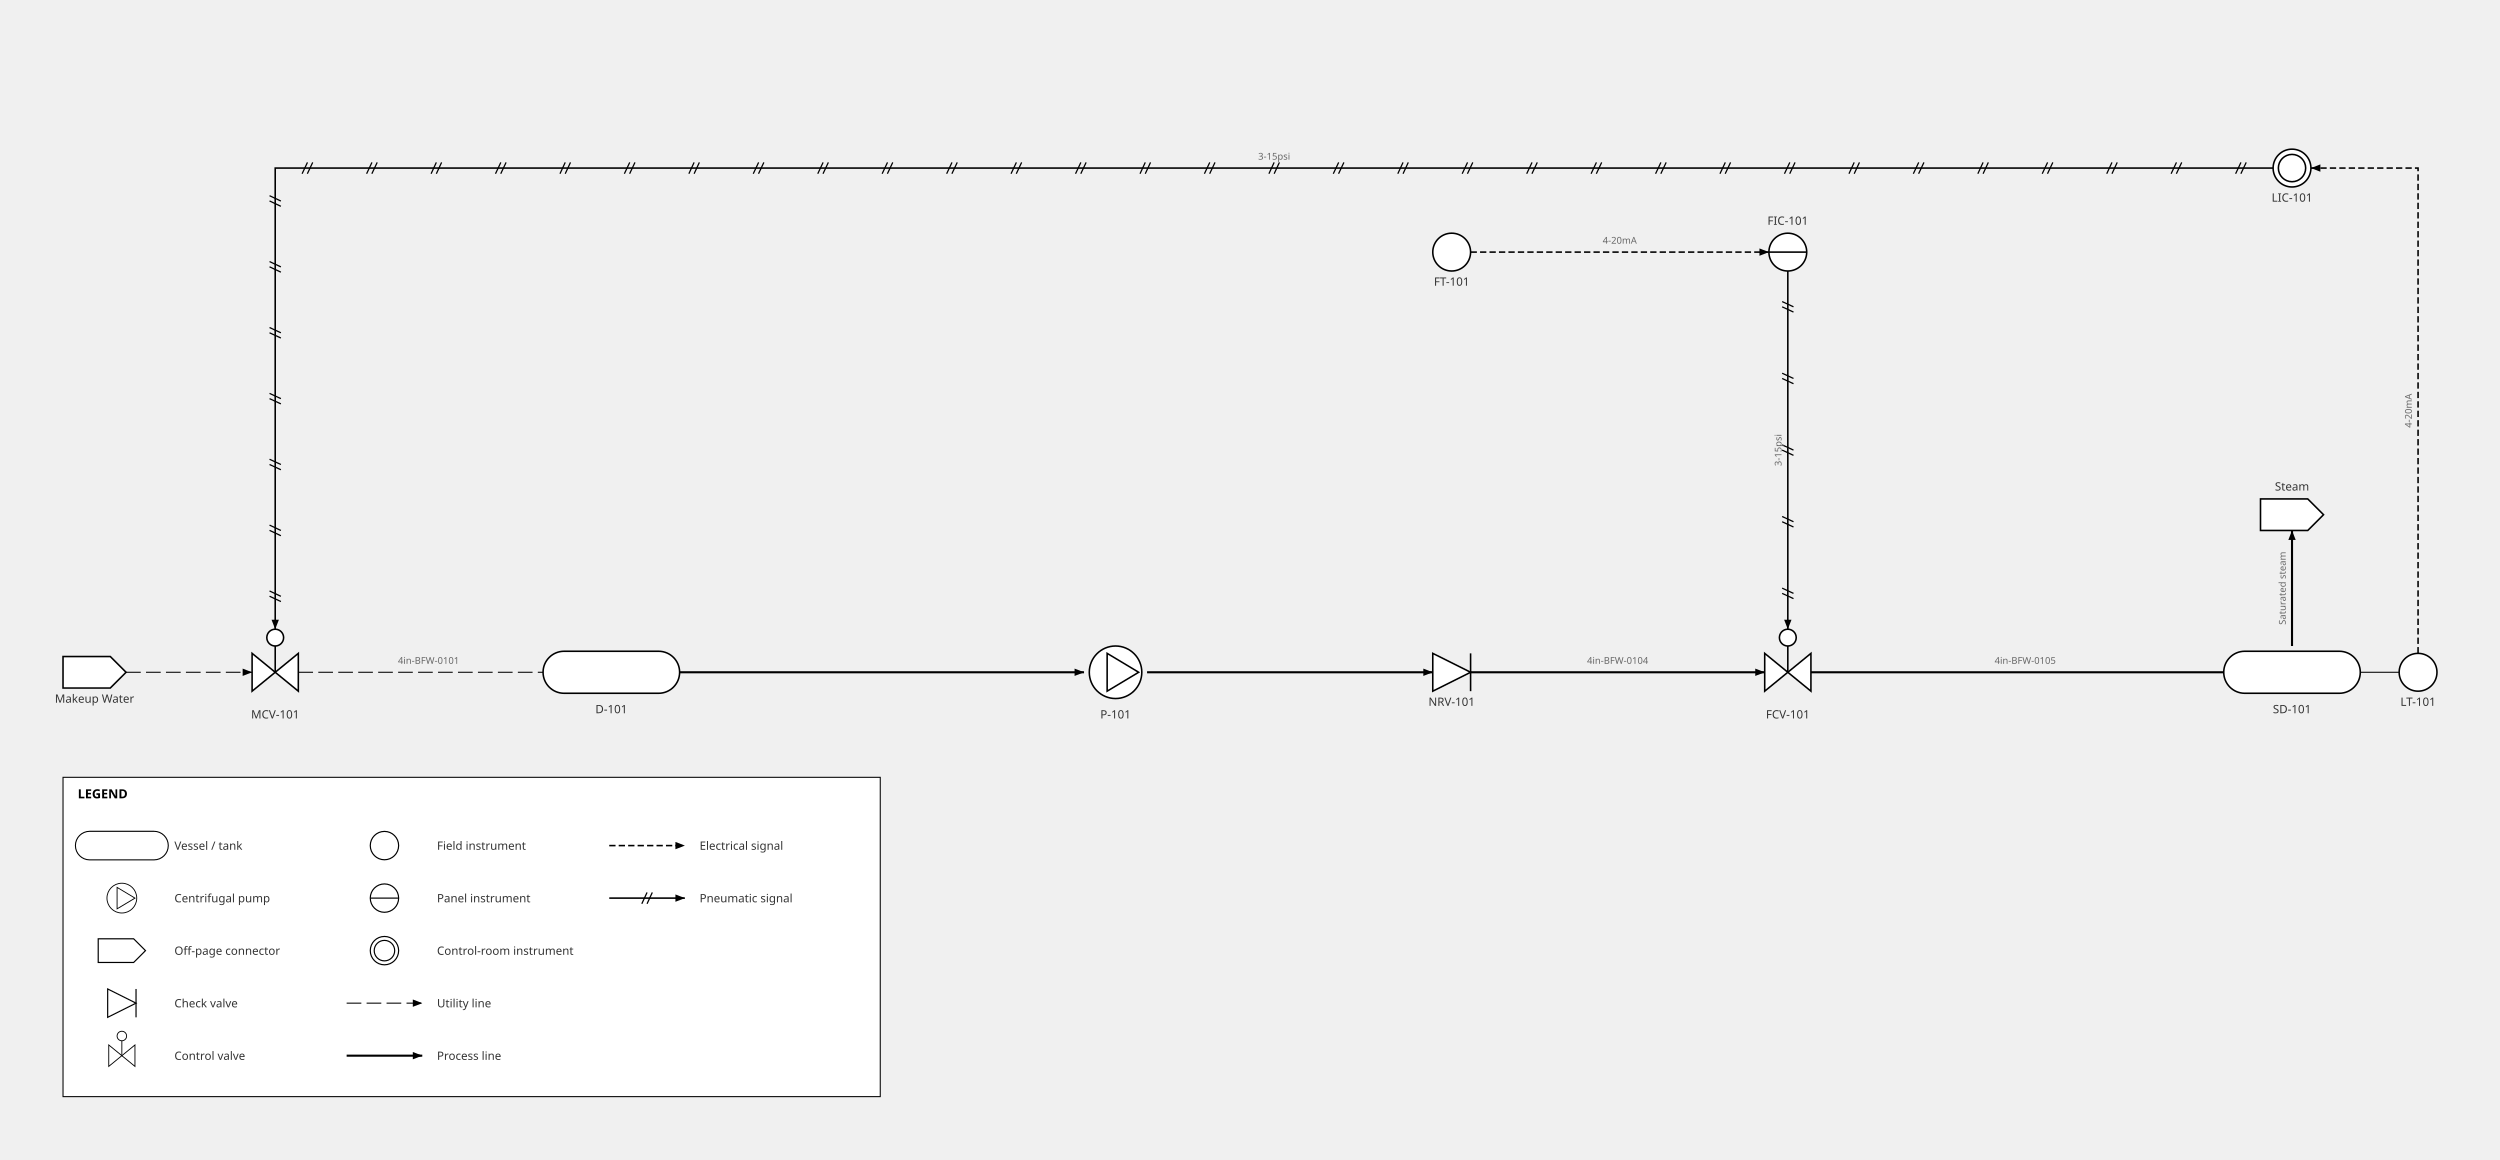
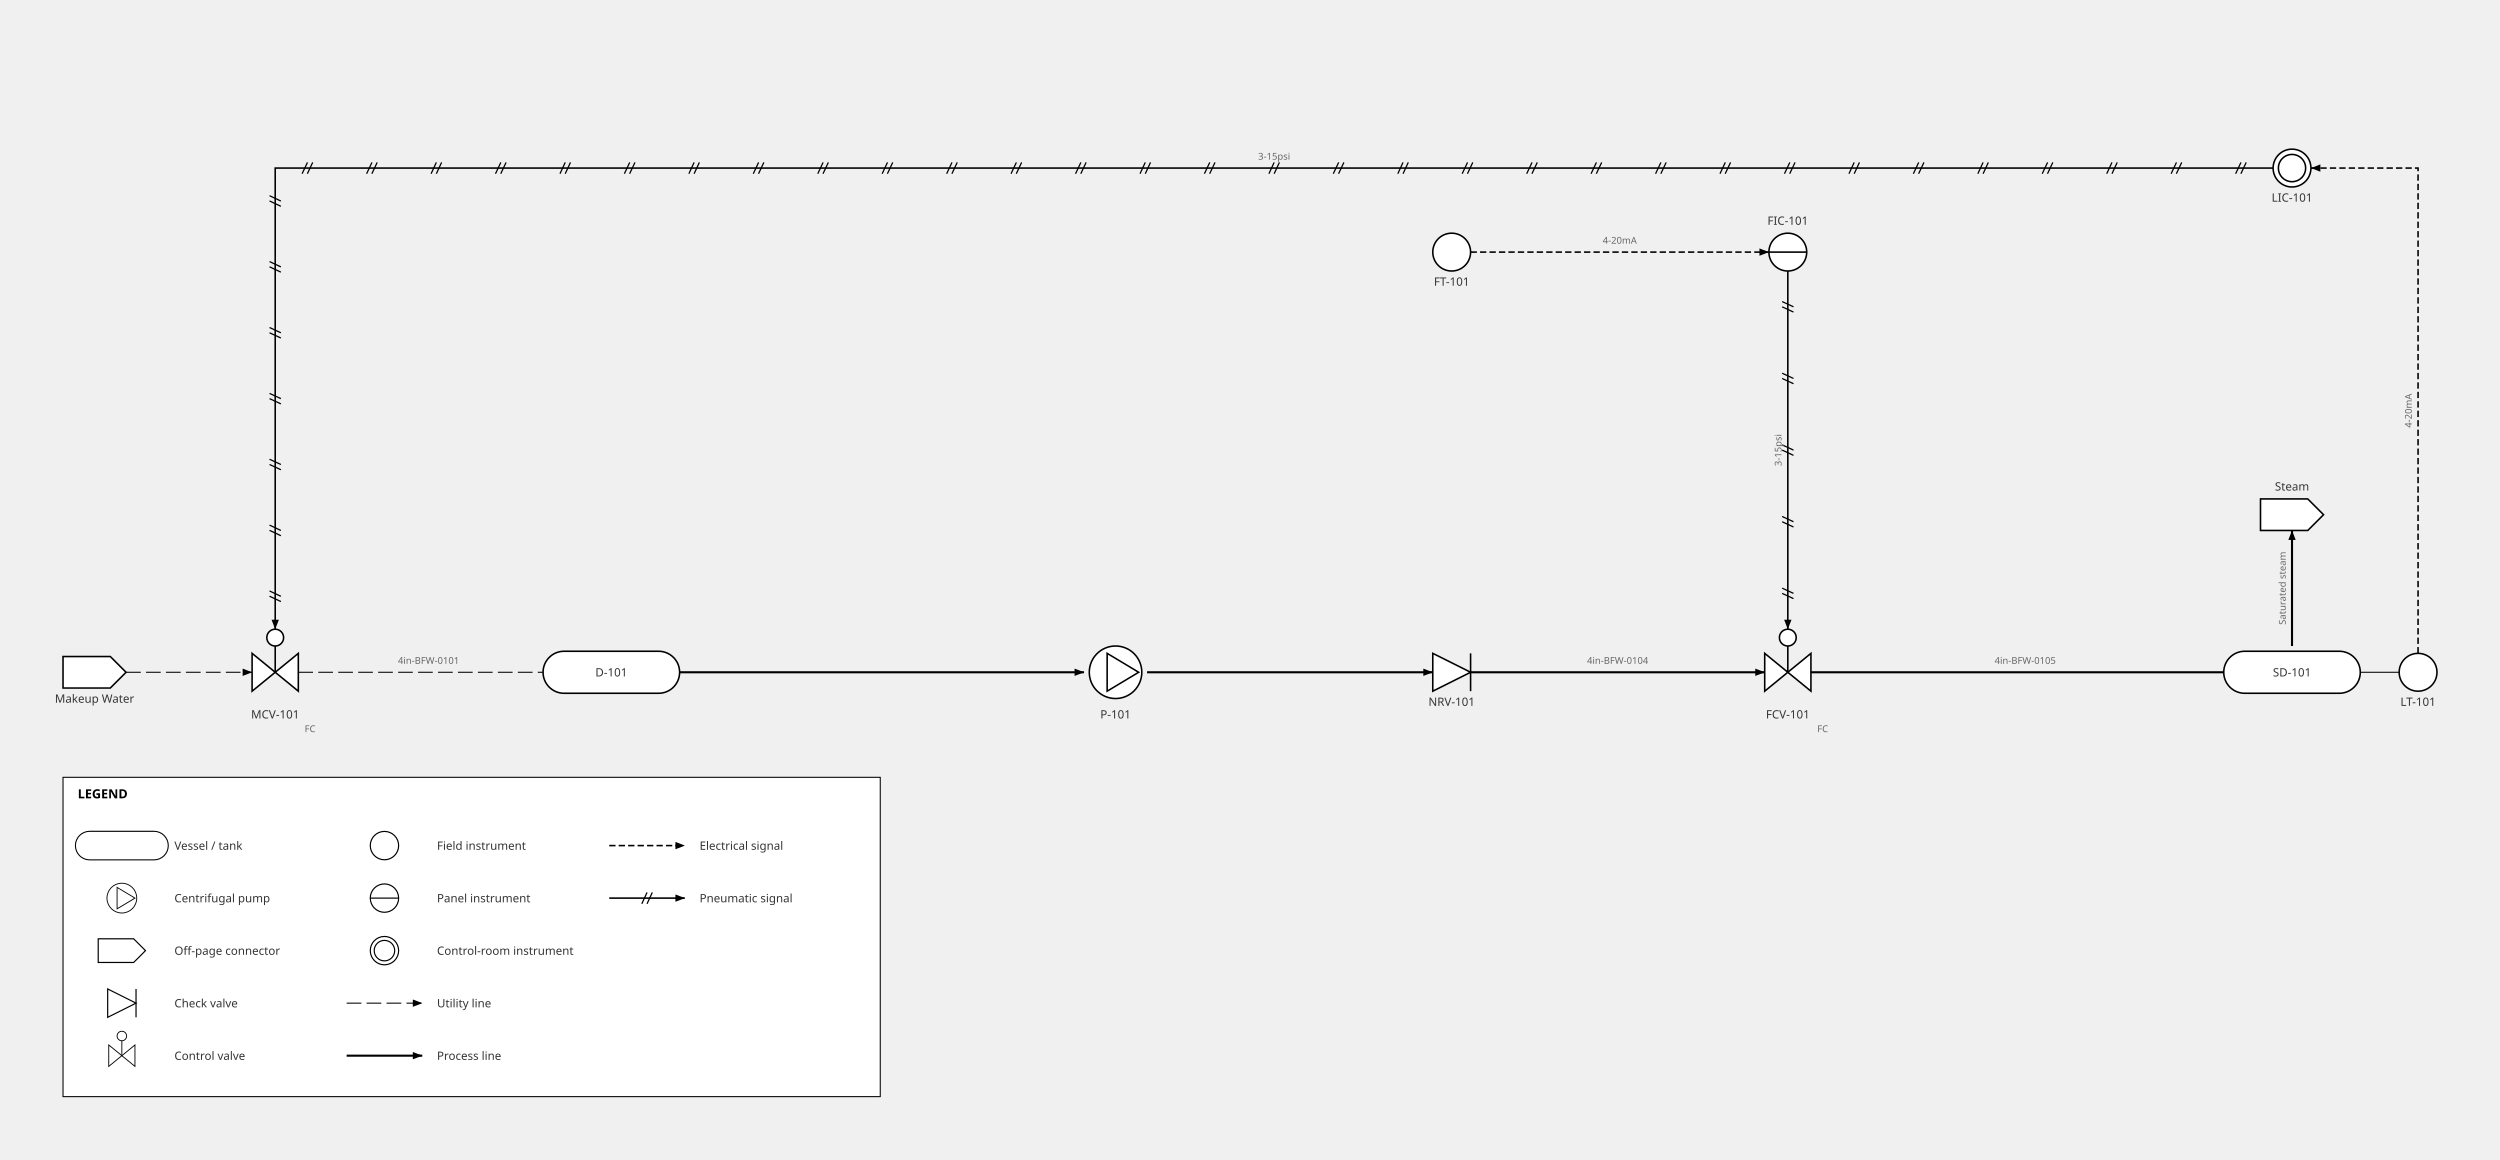
<svg xmlns="http://www.w3.org/2000/svg" xmlns:xlink="http://www.w3.org/1999/xlink" width="2380" height="1104" viewBox="0 0 2380 1104">
  <defs>
    <style>

    .equipment { fill: white; stroke: black; stroke-width: 1.5; }
    .valve { fill: white; stroke: black; stroke-width: 1.5; }
    .instrument { fill: white; stroke: black; stroke-width: 1.5; }
    .junction { fill: black; stroke: none; }
    .label { font-family: sans-serif; font-size: 11px; text-anchor: middle; fill: #333; }
    .line-label { font-family: sans-serif; font-size: 9px; text-anchor: middle; fill: #666; }
    .note { font-family: sans-serif; font-size: 11px; fill: #555; font-style: italic; }
    .line-process { fill: none; stroke: black; stroke-width: 2; }
    .line-utility { fill: none; stroke: black; stroke-width: 1; stroke-dasharray: 14,5; }
    .line-drain { fill: none; stroke: black; stroke-width: 1; stroke-dasharray: 9,3,1.5,3; }
    .line-vent { fill: none; stroke: black; stroke-width: 1; stroke-dasharray: 1.5,4; stroke-linecap: round; }
    .line-attach { fill: none; stroke: black; stroke-width: 1; }
    .signal-electrical { fill: none; stroke: black; stroke-width: 1.5; stroke-dasharray: 6,3; }
    .signal-pneumatic { fill: none; stroke: black; stroke-width: 1.5; }
    .signal-hydraulic { fill: none; stroke: black; stroke-width: 1.5; stroke-dasharray: 10,2,1,2; }
    .signal-digital { fill: none; stroke: black; stroke-width: 1.5; stroke-dasharray: 6,2,1,2; }
    </style>
    <g id="sym-vessel">
      <path d="M -45 -20 A 20 20 0 0 0 -45 20 L 45 20 A 20 20 0 0 0 45 -20 Z" fill="white" stroke="black" stroke-width="1.5" />
    </g>
    <g id="sym-pump">
      <circle cx="0.0" cy="0.0" r="25.0" fill="white" stroke="black" stroke-width="1.5" />
      <path d="M -8 -18 L 22 0 L -8 18 Z" fill="white" stroke="black" stroke-width="1.5" />
    </g>
    <g id="sym-connector">
      <path d="M -30 -15 L 15 -15 L 30 0 L 15 15 L -30 15 Z" fill="white" stroke="black" stroke-width="1.5" />
    </g>
    <g id="sym-check_valve">
      <path d="M -18 -18 L 18 0 L -18 18 Z" fill="white" stroke="black" stroke-width="1.5" />
      <line x1="18.0" y1="-18.0" x2="18.0" y2="18.0" fill="none" stroke="black" stroke-width="1.5" />
    </g>
    <g id="sym-control_valve">
      <path d="M -22 -18 L 0 0 L -22 18 Z M 22 -18 L 0 0 L 22 18 Z" fill="white" stroke="black" stroke-width="1.5" />
      <line x1="0.0" y1="0.0" x2="0.0" y2="-26.0" fill="none" stroke="black" stroke-width="1.5" />
      <circle cx="0.0" cy="-33.0" r="8.0" fill="white" stroke="black" stroke-width="1.5" />
    </g>
    <g id="sym-instr_field">
      <circle cx="0.0" cy="0.0" r="18.0" fill="white" stroke="black" stroke-width="1.5" />
    </g>
    <g id="sym-instr_panel">
      <circle cx="0.0" cy="0.0" r="18.0" fill="white" stroke="black" stroke-width="1.5" />
      <line x1="-18.0" y1="0.0" x2="18.0" y2="0.0" fill="none" stroke="black" stroke-width="1.5" />
    </g>
    <g id="sym-instr_control_room">
      <circle cx="0.0" cy="0.0" r="18.0" fill="white" stroke="black" stroke-width="1.5" />
      <circle cx="0.0" cy="0.0" r="13.0" fill="white" stroke="black" stroke-width="1.5" />
    </g>
  </defs>
  <g id="lines">
    <polyline points="120.0,640.0 240.0,640.0" class="line-utility" fill="none" stroke="black" stroke-width="1" stroke-dasharray="14,5" />
    <path d="M 0 0 L -9 -3.5 L -9 3.5 Z" fill="black" stroke="none" transform="translate(240.0,640.0) rotate(0.0)" />
    <polyline points="284.0,640.0 532.0,640.0" class="line-utility" fill="none" stroke="black" stroke-width="1" stroke-dasharray="14,5" />
    <path d="M 0 0 L -9 -3.5 L -9 3.5 Z" fill="black" stroke="none" transform="translate(532.0,640.0) rotate(0.0)" />
    <polyline points="632.0,640.0 1032.0,640.0" class="line-process" fill="none" stroke="black" stroke-width="2" />
    <path d="M 0 0 L -9 -3.5 L -9 3.5 Z" fill="black" stroke="none" transform="translate(1032.0,640.0) rotate(0.0)" />
    <polyline points="1092.0,640.0 1364.0,640.0" class="line-process" fill="none" stroke="black" stroke-width="2" />
    <path d="M 0 0 L -9 -3.5 L -9 3.5 Z" fill="black" stroke="none" transform="translate(1364.0,640.0) rotate(0.0)" />
    <polyline points="1400.0,640.0 1680.0,640.0" class="line-process" fill="none" stroke="black" stroke-width="2" />
    <path d="M 0 0 L -9 -3.5 L -9 3.5 Z" fill="black" stroke="none" transform="translate(1680.0,640.0) rotate(0.0)" />
    <polyline points="1724.0,640.0 2132.0,640.0" class="line-process" fill="none" stroke="black" stroke-width="2" />
    <path d="M 0 0 L -9 -3.5 L -9 3.5 Z" fill="black" stroke="none" transform="translate(2132.0,640.0) rotate(0.0)" />
    <polyline points="2182.0,615.0 2182.0,505.0" class="line-process" fill="none" stroke="black" stroke-width="2" />
    <path d="M 0 0 L -9 -3.5 L -9 3.5 Z" fill="black" stroke="none" transform="translate(2182.0,505.0) rotate(-90.0)" />
    <polyline points="2284.0,640.0 2232.0,640.0" class="line-attach" fill="none" stroke="black" stroke-width="1" />
  </g>
  <g id="signals">
    <polyline points="1400.0,240.0 1684.0,240.0" class="signal-electrical" fill="none" stroke="black" stroke-width="1.5" stroke-dasharray="6,3" />
    <path d="M 0 0 L -9 -3.5 L -9 3.5 Z" fill="black" stroke="none" transform="translate(1684.0,240.0) rotate(0.0)" />
    <polyline points="1702.0,258.0 1702.0,599.0" class="signal-pneumatic" fill="none" stroke="black" stroke-width="1.5" />
    <path d="M 1696.6 287.1 L 1707.4 292.1 M 1696.6 292.1 L 1707.4 297.1 M 1696.6 355.3 L 1707.4 360.3 M 1696.6 360.3 L 1707.4 365.3 M 1696.6 423.5 L 1707.4 428.5 M 1696.6 428.5 L 1707.4 433.5 M 1696.6 491.7 L 1707.4 496.7 M 1696.6 496.7 L 1707.4 501.7 M 1696.6 559.9 L 1707.4 564.9 M 1696.6 564.9 L 1707.4 569.9" fill="none" stroke="black" stroke-width="1.2" />
    <path d="M 0 0 L -9 -3.5 L -9 3.5 Z" fill="black" stroke="none" transform="translate(1702.0,599.0) rotate(90.0)" />
    <polyline points="2302.0,622.0 2302.0,160.0 2200.0,160.0" class="signal-electrical" fill="none" stroke="black" stroke-width="1.5" stroke-dasharray="6,3" />
    <path d="M 0 0 L -9 -3.5 L -9 3.5 Z" fill="black" stroke="none" transform="translate(2200.0,160.0) rotate(180.0)" />
    <polyline points="2164.0,160.0 262.0,160.0 262.0,599.0" class="signal-pneumatic" fill="none" stroke="black" stroke-width="1.5" />
    <path d="M 2138.4 154.6 L 2133.3 165.4 M 2133.4 154.6 L 2128.3 165.4 M 2077.0 154.6 L 2071.9 165.4 M 2072.0 154.6 L 2066.9 165.4 M 2015.6 154.6 L 2010.6 165.4 M 2010.6 154.6 L 2005.6 165.4 M 1954.3 154.6 L 1949.2 165.4 M 1949.3 154.6 L 1944.2 165.4 M 1892.9 154.6 L 1887.9 165.4 M 1887.9 154.6 L 1882.9 165.4 M 1831.6 154.6 L 1826.5 165.4 M 1826.6 154.6 L 1821.5 165.4 M 1770.2 154.6 L 1765.2 165.4 M 1765.2 154.6 L 1760.2 165.4 M 1708.9 154.6 L 1703.8 165.4 M 1703.9 154.6 L 1698.8 165.4 M 1647.5 154.6 L 1642.4 165.4 M 1642.5 154.6 L 1637.4 165.4 M 1586.2 154.6 L 1581.1 165.4 M 1581.2 154.6 L 1576.1 165.4 M 1524.8 154.6 L 1519.7 165.4 M 1519.8 154.6 L 1514.7 165.4 M 1463.5 154.6 L 1458.4 165.4 M 1458.5 154.6 L 1453.4 165.4 M 1402.1 154.6 L 1397.0 165.4 M 1397.1 154.6 L 1392.0 165.4 M 1340.7 154.6 L 1335.7 165.4 M 1335.7 154.6 L 1330.7 165.4 M 1279.4 154.6 L 1274.3 165.4 M 1274.4 154.6 L 1269.3 165.4 M 1218.0 154.6 L 1213.0 165.4 M 1213.0 154.6 L 1208.0 165.4 M 1156.7 154.6 L 1151.6 165.4 M 1151.7 154.6 L 1146.6 165.4 M 1095.3 154.6 L 1090.3 165.4 M 1090.3 154.6 L 1085.3 165.4 M 1034.0 154.6 L 1028.9 165.4 M 1029.0 154.6 L 1023.9 165.4 M 972.6 154.6 L 967.5 165.4 M 967.6 154.6 L 962.5 165.4 M 911.3 154.6 L 906.2 165.4 M 906.3 154.6 L 901.2 165.4 M 849.9 154.6 L 844.8 165.4 M 844.9 154.6 L 839.8 165.4 M 788.6 154.6 L 783.5 165.4 M 783.6 154.6 L 778.5 165.4 M 727.2 154.6 L 722.1 165.4 M 722.2 154.6 L 717.1 165.4 M 665.8 154.6 L 660.8 165.4 M 660.8 154.6 L 655.8 165.4 M 604.5 154.6 L 599.4 165.4 M 599.5 154.6 L 594.4 165.4 M 543.1 154.6 L 538.1 165.4 M 538.1 154.6 L 533.1 165.4 M 481.8 154.6 L 476.7 165.4 M 476.8 154.6 L 471.7 165.4 M 420.4 154.6 L 415.4 165.4 M 415.4 154.6 L 410.4 165.4 M 359.1 154.6 L 354.0 165.4 M 354.1 154.6 L 349.0 165.4 M 297.7 154.6 L 292.6 165.4 M 292.7 154.6 L 287.6 165.4 M 256.6 186.3 L 267.4 191.4 M 256.6 191.3 L 267.4 196.4 M 256.6 249.0 L 267.4 254.1 M 256.6 254.0 L 267.4 259.1 M 256.6 311.8 L 267.4 316.8 M 256.6 316.8 L 267.4 321.8 M 256.6 374.5 L 267.4 379.5 M 256.6 379.5 L 267.4 384.5 M 256.6 437.2 L 267.4 442.2 M 256.6 442.2 L 267.4 447.2 M 256.6 499.9 L 267.4 505.0 M 256.6 504.9 L 267.4 510.0 M 256.6 562.6 L 267.4 567.7 M 256.6 567.6 L 267.4 572.7" fill="none" stroke="black" stroke-width="1.2" />
    <path d="M 0 0 L -9 -3.5 L -9 3.5 Z" fill="black" stroke="none" transform="translate(262.0,599.0) rotate(90.0)" />
  </g>
  <g id="symbols">
    <use id="D101" href="#sym-vessel" xlink:href="#sym-vessel" class="equipment" transform="translate(582.0,640.0)" />
    <use id="P101" href="#sym-pump" xlink:href="#sym-pump" class="equipment" transform="translate(1062.0,640.0)" />
    <use id="NRV101" href="#sym-check_valve" xlink:href="#sym-check_valve" class="valve" transform="translate(1382.0,640.0)" />
    <use id="FCV101" href="#sym-control_valve" xlink:href="#sym-control_valve" class="valve" transform="translate(1702.0,640.0)" />
    <use id="SD101" href="#sym-vessel" xlink:href="#sym-vessel" class="equipment" transform="translate(2182.0,640.0)" />
    <use id="STEAM" href="#sym-connector" xlink:href="#sym-connector" class="equipment" transform="translate(2182.0,490.0)" />
    <use id="MAKEUP" href="#sym-connector" xlink:href="#sym-connector" class="equipment" transform="translate(90.0,640.0)" />
    <use id="MCV101" href="#sym-control_valve" xlink:href="#sym-control_valve" class="valve" transform="translate(262.0,640.0)" />
    <use id="FT101" href="#sym-instr_field" xlink:href="#sym-instr_field" class="instrument" transform="translate(1382.0,240.0)" />
    <use id="FIC101" href="#sym-instr_panel" xlink:href="#sym-instr_panel" class="instrument" transform="translate(1702.0,240.0)" />
    <use id="LT101" href="#sym-instr_field" xlink:href="#sym-instr_field" class="instrument" transform="translate(2302.0,640.0)" />
    <use id="LIC101" href="#sym-instr_control_room" xlink:href="#sym-instr_control_room" class="instrument" transform="translate(2182.0,160.0)" />
  </g>
  <g id="labels">
-     <text x="582.0" y="679.0" class="label">D-101</text>
+     <text x="582.0" y="644.0" class="label">D-101</text>
    <text x="1062.0" y="684.0" class="label">P-101</text>
    <text x="1382.0" y="672.0" class="label">NRV-101</text>
    <text x="1702.0" y="684.0" class="label">FCV-101</text>
-     <text x="2182.0" y="679.0" class="label">SD-101</text>
+     <text x="1730.0" y="697.0" class="line-label" style="text-anchor:start">FC</text>
+     <text x="2182.0" y="644.0" class="label">SD-101</text>
    <text x="2182.0" y="467.0" class="label">Steam</text>
    <text x="90.0" y="669.0" class="label">Makeup Water</text>
    <text x="262.0" y="684.0" class="label">MCV-101</text>
+     <text x="290.0" y="697.0" class="line-label" style="text-anchor:start">FC</text>
    <text x="1382.0" y="272.0" class="label">FT-101</text>
    <text x="1702.0" y="214.0" class="label">FIC-101</text>
    <text x="2302.0" y="672.0" class="label">LT-101</text>
    <text x="2182.0" y="192.0" class="label">LIC-101</text>
    <text x="408.0" y="632.0" class="line-label">4in-BFW-0101</text>
    <text x="1540.0" y="632.0" class="line-label">4in-BFW-0104</text>
    <text x="1928.0" y="632.0" class="line-label">4in-BFW-0105</text>
    <text x="2176.0" y="560.0" class="line-label" transform="rotate(-90,2176.0,560.0)">Saturated steam</text>
    <text x="1542.0" y="232.0" class="line-label">4-20mA</text>
    <text x="1696.0" y="428.5" class="line-label" transform="rotate(-90,1696.0,428.5)">3-15psi</text>
    <text x="2296.0" y="391.0" class="line-label" transform="rotate(-90,2296.0,391.0)">4-20mA</text>
    <text x="1213.0" y="152.0" class="line-label">3-15psi</text>
  </g>
  <g id="notes">
  </g>
  <g id="legend">
    <rect x="60.0" y="740.0" width="778.0" height="304.0" fill="white" stroke="black" stroke-width="1" />
    <text x="74.0" y="760.0" font-family="sans-serif" font-size="12" font-weight="bold" fill="black" stroke="none">LEGEND</text>
    <use href="#sym-vessel" xlink:href="#sym-vessel" transform="translate(116.0,805.0) scale(0.680)" />
    <text x="166.0" y="809.0" class="label" style="text-anchor:start">Vessel / tank</text>
    <use href="#sym-pump" xlink:href="#sym-pump" transform="translate(116.0,855.0) scale(0.567)" />
    <text x="166.0" y="859.0" class="label" style="text-anchor:start">Centrifugal pump</text>
    <use href="#sym-connector" xlink:href="#sym-connector" transform="translate(116.0,905.0) scale(0.750)" />
    <text x="166.0" y="909.0" class="label" style="text-anchor:start">Off-page connector</text>
    <use href="#sym-check_valve" xlink:href="#sym-check_valve" transform="translate(116.0,955.0) scale(0.750)" />
    <text x="166.0" y="959.0" class="label" style="text-anchor:start">Check valve</text>
    <use href="#sym-control_valve" xlink:href="#sym-control_valve" transform="translate(116.0,1005.0) scale(0.567)" />
    <text x="166.0" y="1009.0" class="label" style="text-anchor:start">Control valve</text>
    <use href="#sym-instr_field" xlink:href="#sym-instr_field" transform="translate(366.0,805.0) scale(0.750)" />
    <text x="416.0" y="809.0" class="label" style="text-anchor:start">Field instrument</text>
    <use href="#sym-instr_panel" xlink:href="#sym-instr_panel" transform="translate(366.0,855.0) scale(0.750)" />
    <text x="416.0" y="859.0" class="label" style="text-anchor:start">Panel instrument</text>
    <use href="#sym-instr_control_room" xlink:href="#sym-instr_control_room" transform="translate(366.0,905.0) scale(0.750)" />
    <text x="416.0" y="909.0" class="label" style="text-anchor:start">Control-room instrument</text>
    <polyline points="330.0,955.0 402.0,955.0" class="line-utility" fill="none" stroke="black" stroke-width="1" stroke-dasharray="14,5" />
    <path d="M 0 0 L -9 -3.5 L -9 3.5 Z" fill="black" stroke="none" transform="translate(402.0,955.0) rotate(0.0)" />
    <text x="416.0" y="959.0" class="label" style="text-anchor:start">Utility line</text>
    <polyline points="330.0,1005.0 402.0,1005.0" class="line-process" fill="none" stroke="black" stroke-width="2" />
    <path d="M 0 0 L -9 -3.5 L -9 3.5 Z" fill="black" stroke="none" transform="translate(402.0,1005.0) rotate(0.0)" />
    <text x="416.0" y="1009.0" class="label" style="text-anchor:start">Process line</text>
    <polyline points="580.0,805.0 652.0,805.0" class="signal-electrical" fill="none" stroke="black" stroke-width="1.5" stroke-dasharray="6,3" />
    <path d="M 0 0 L -9 -3.5 L -9 3.5 Z" fill="black" stroke="none" transform="translate(652.0,805.0) rotate(0.0)" />
    <text x="666.0" y="809.0" class="label" style="text-anchor:start">Electrical signal</text>
    <polyline points="580.0,855.0 652.0,855.0" class="signal-pneumatic" fill="none" stroke="black" stroke-width="1.5" />
    <path d="M 611.0 860.4 L 616.0 849.6 M 616.0 860.4 L 621.0 849.6" fill="none" stroke="black" stroke-width="1.2" />
    <path d="M 0 0 L -9 -3.5 L -9 3.5 Z" fill="black" stroke="none" transform="translate(652.0,855.0) rotate(0.0)" />
    <text x="666.0" y="859.0" class="label" style="text-anchor:start">Pneumatic signal</text>
  </g>
</svg>
